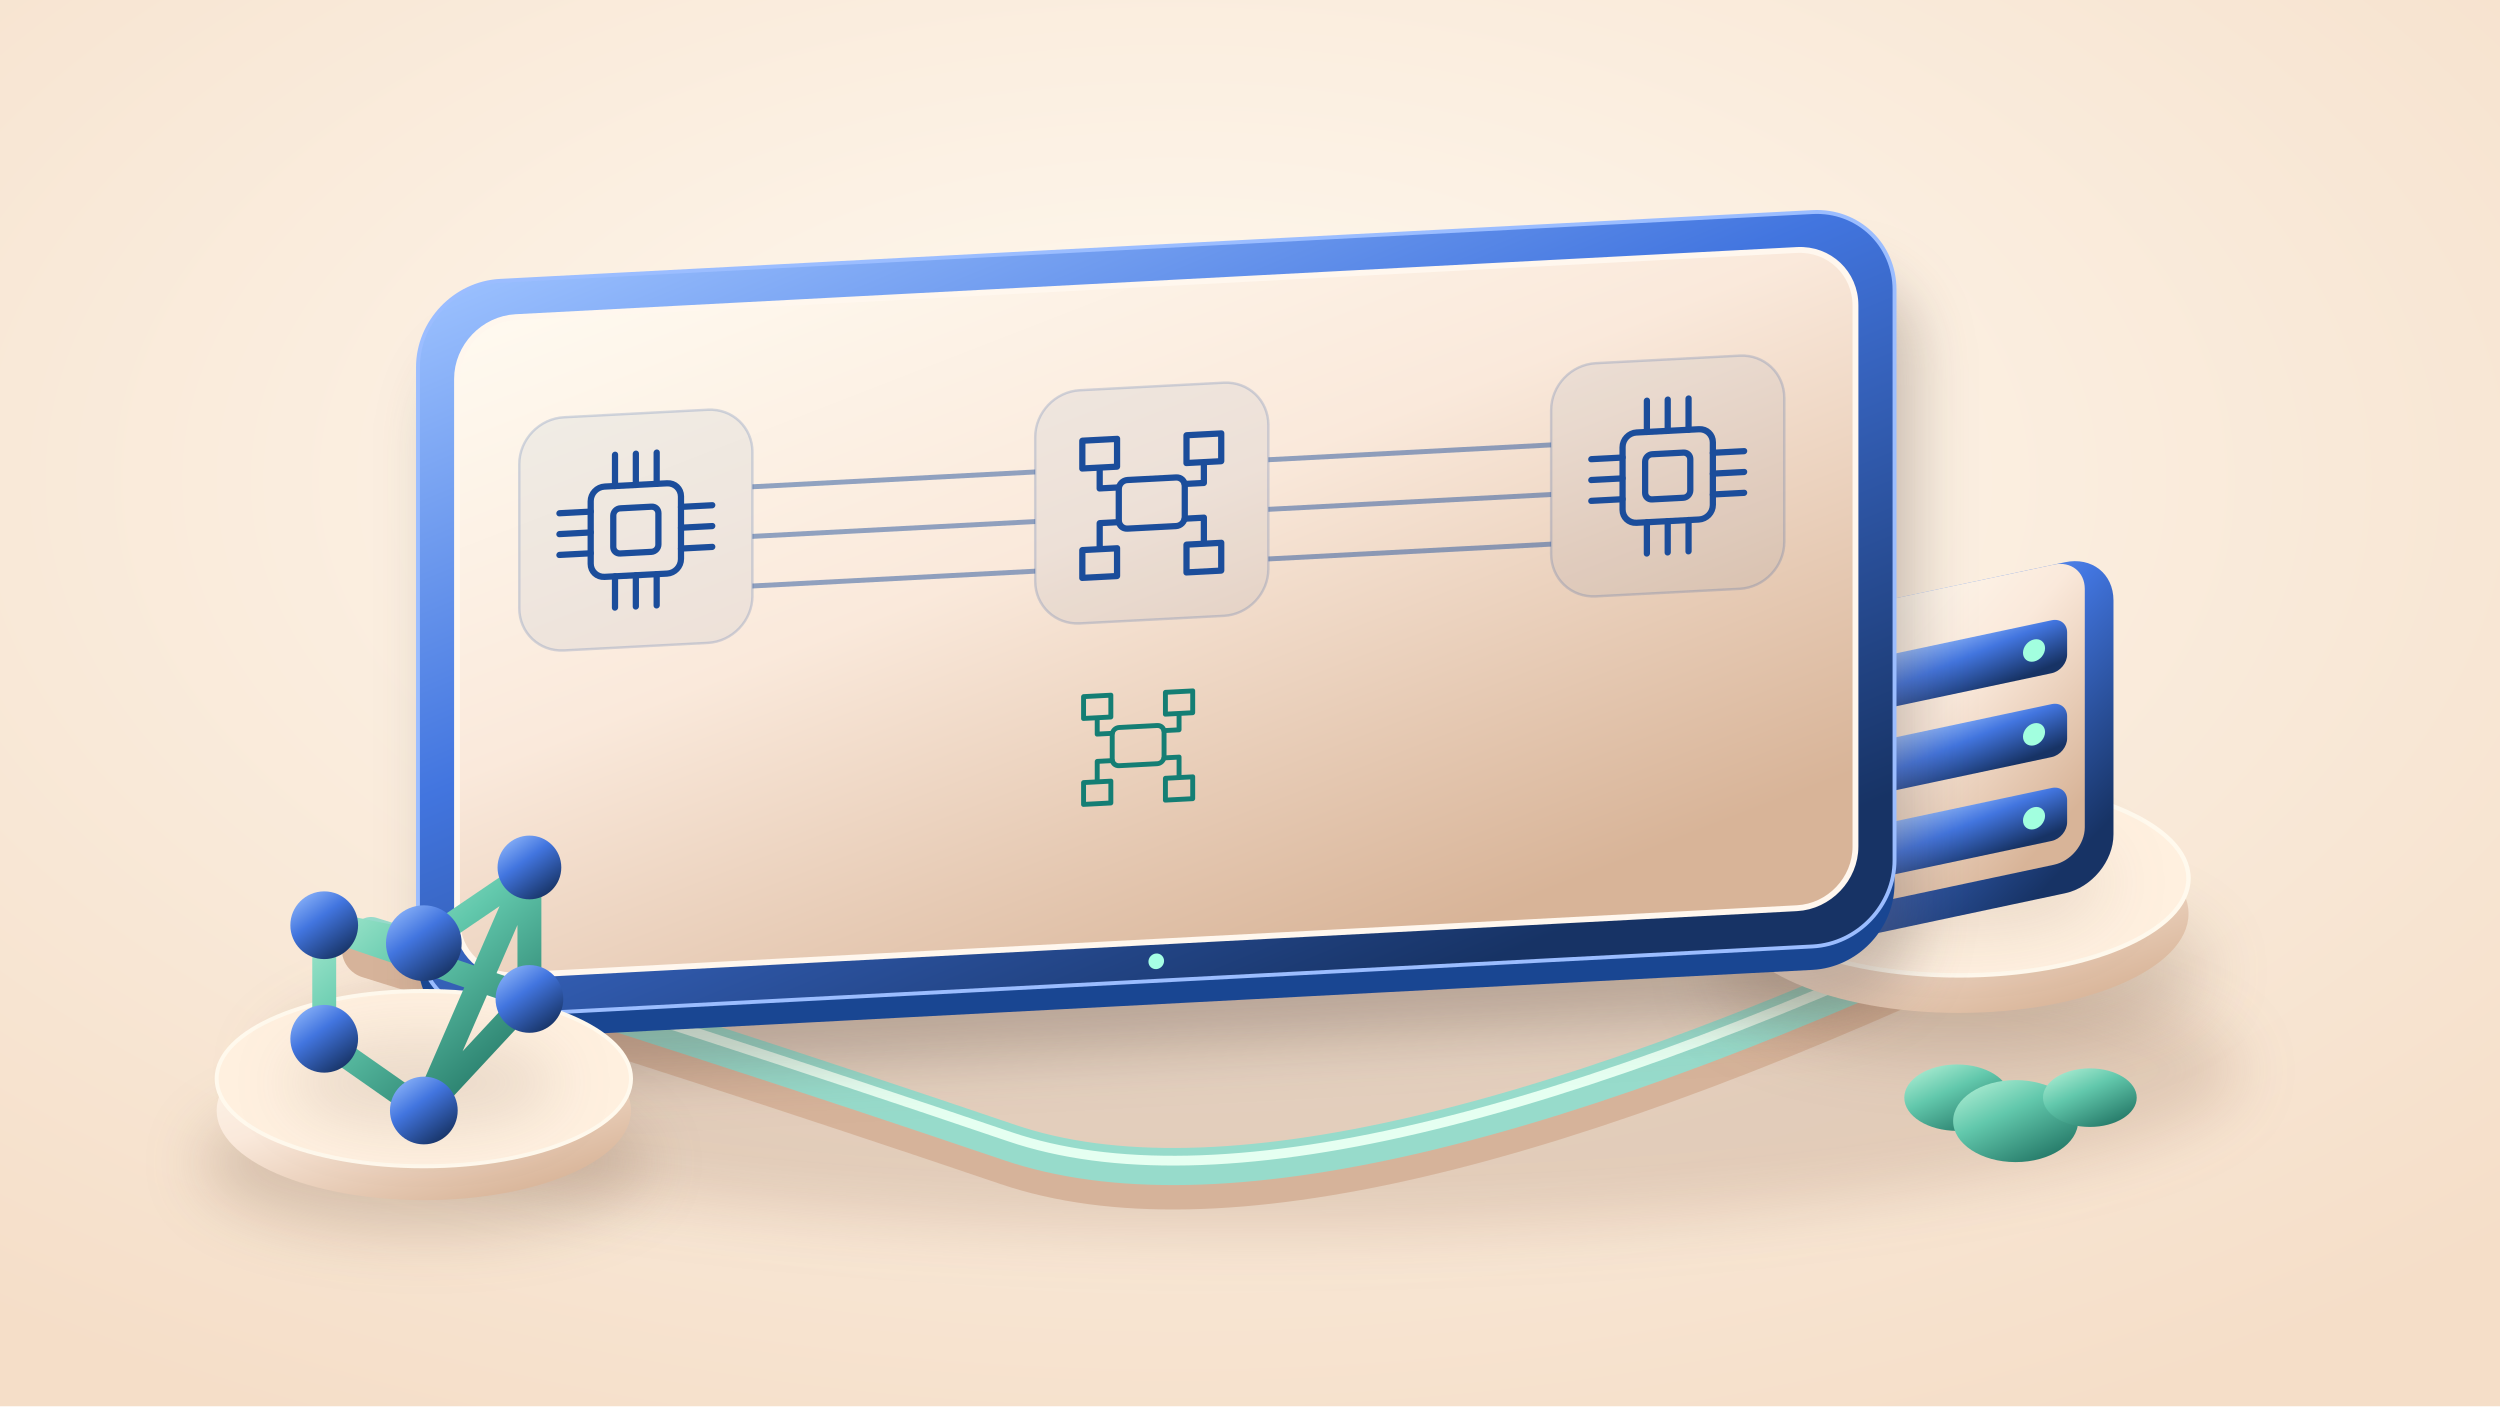
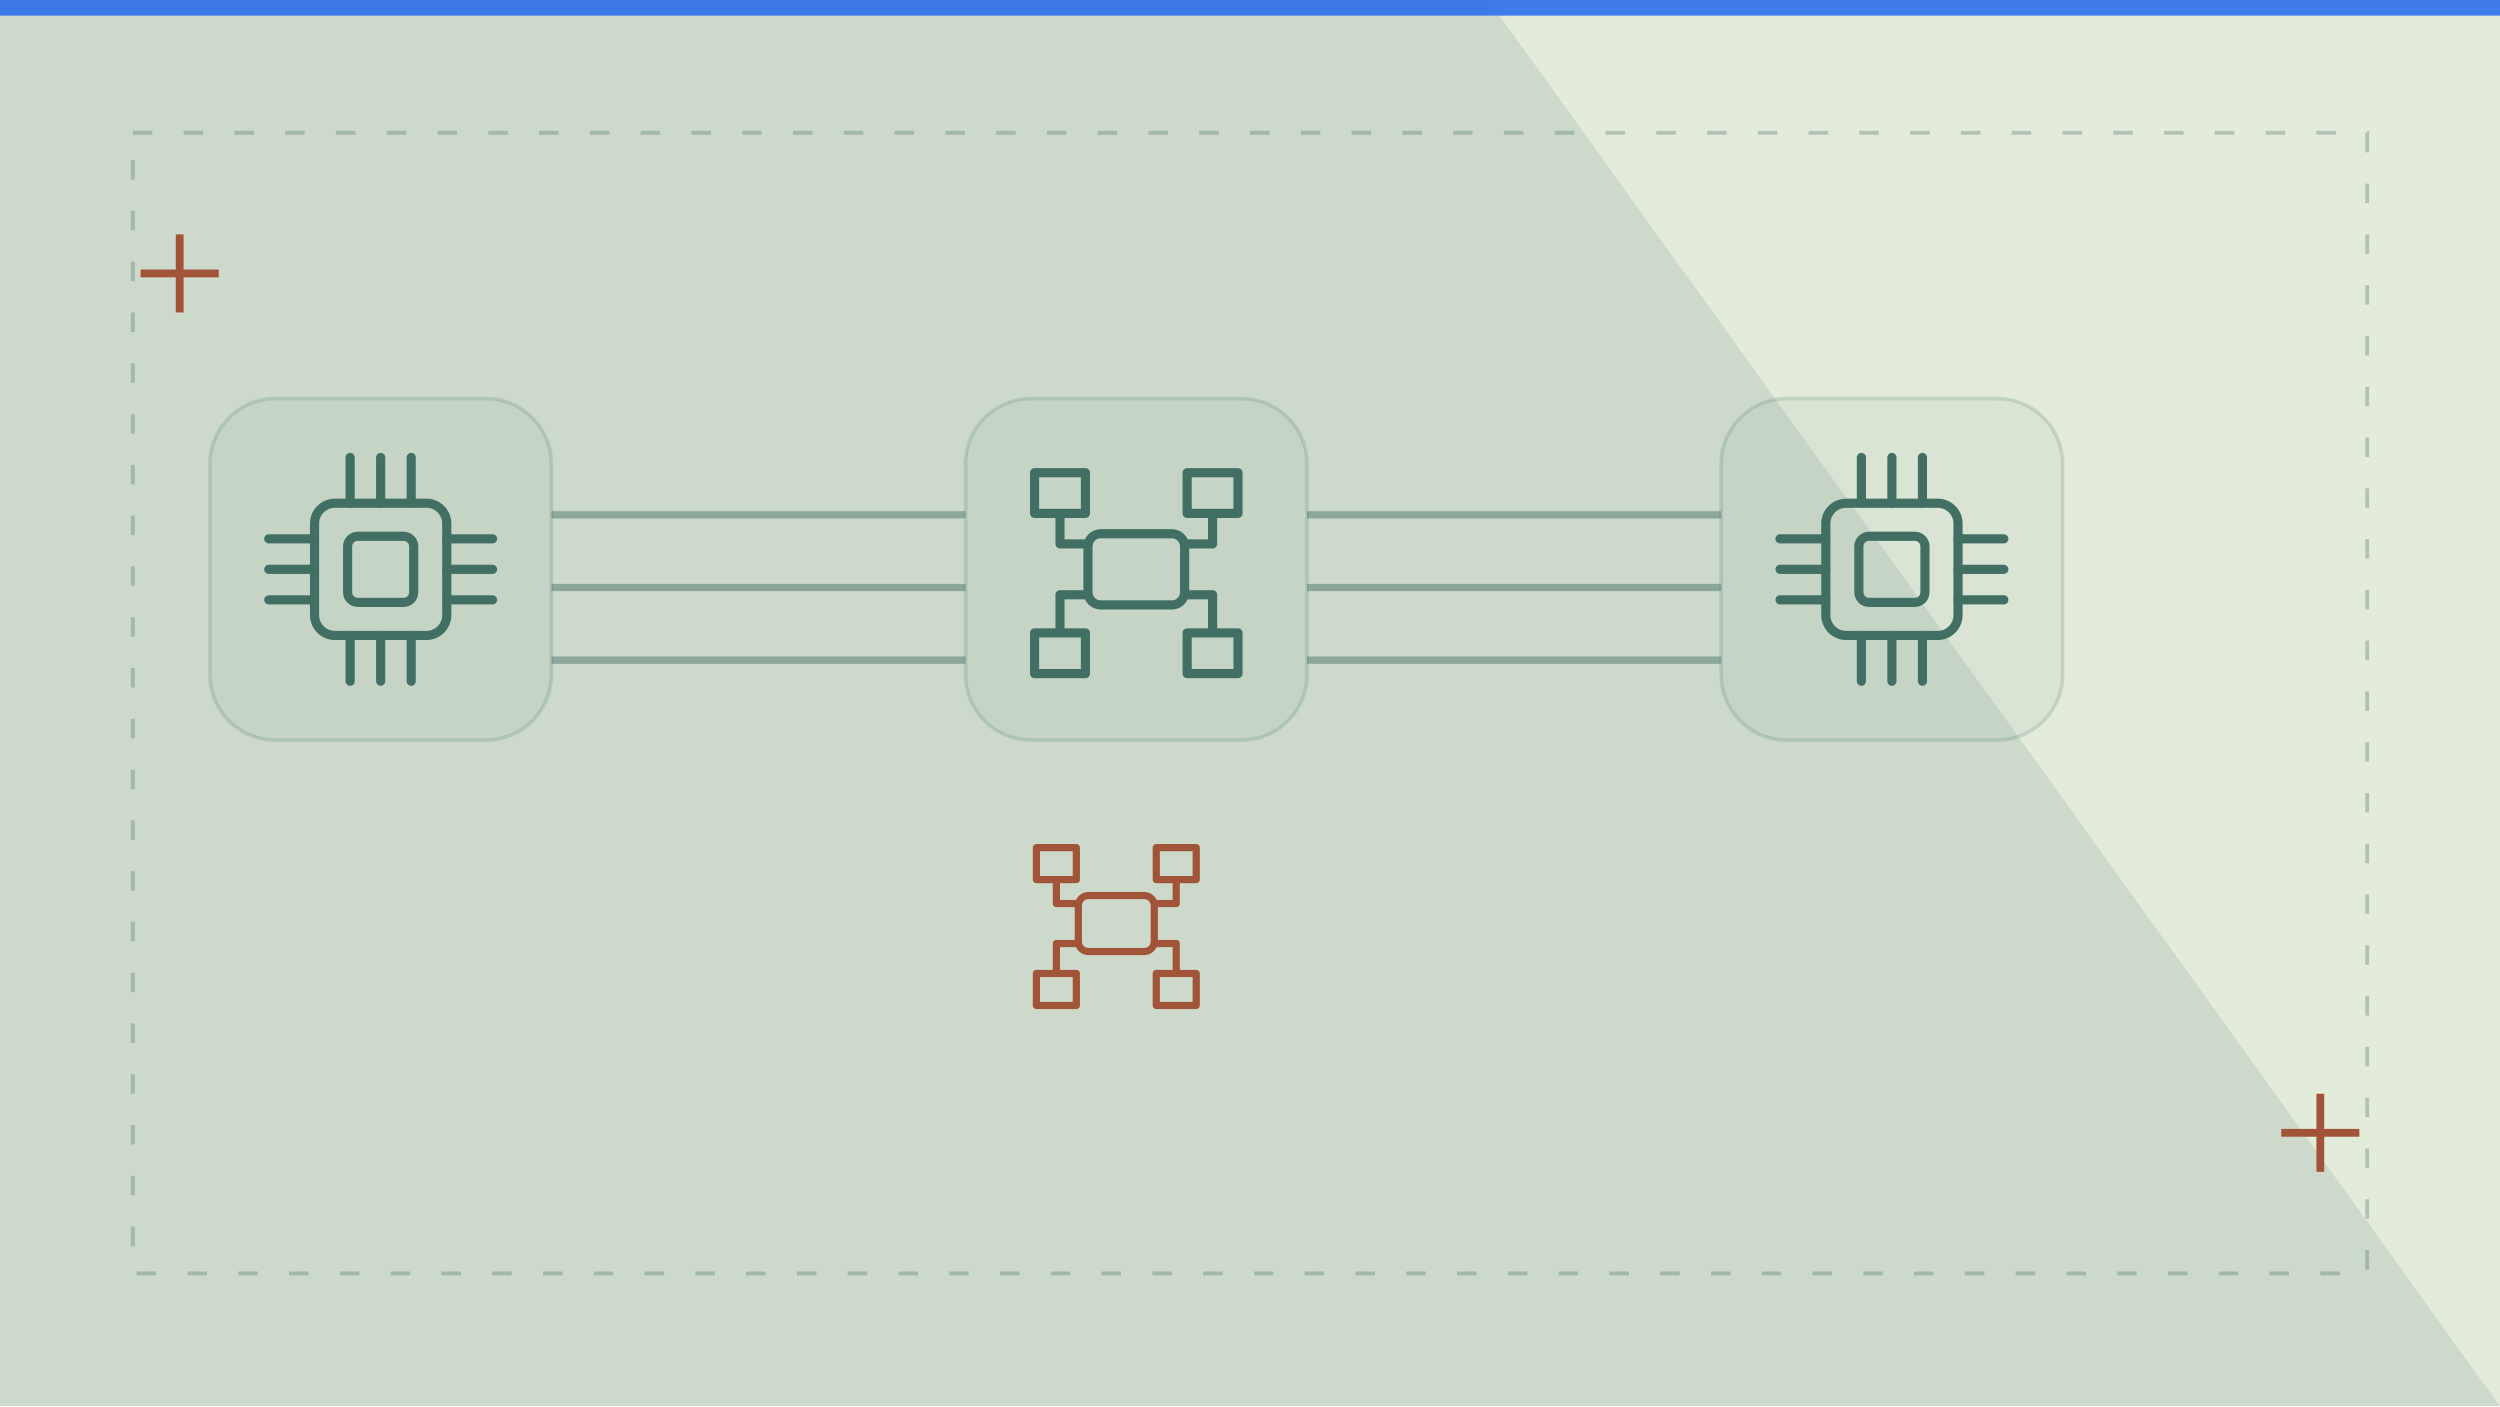
- <svg xmlns="http://www.w3.org/2000/svg" width="1280" height="720" viewBox="0 0 1280 720" preserveAspectRatio="xMidYMid slice">
+ <svg xmlns="http://www.w3.org/2000/svg" viewBox="0 0 1280 720" width="1280" height="720" role="img" aria-label="Conceptual illustration for AI Training Cluster Networking: Architecture for Large-Scale Model Training: Ethernet, InfiniBand, RDMA." preserveAspectRatio="xMidYMid meet" data-article-art="ai-training-cluster-networking" data-art-scene="fabric" data-composition="drafting-board">
  <defs>
-     <linearGradient id="blue" x2="0.72" y2="1">
-       <stop stop-color="#9dc2ff" />
-       <stop offset=".46" stop-color="#4275df" />
-       <stop offset="1" stop-color="#173365" />
-     </linearGradient>
-     <linearGradient id="mint" x2="0.72" y2="1">
-       <stop stop-color="#bbf4da" />
-       <stop offset=".46" stop-color="#62c8ac" />
-       <stop offset="1" stop-color="#257968" />
-     </linearGradient>
-     <linearGradient id="gold" x2="0.72" y2="1">
-       <stop stop-color="#fff0a8" />
-       <stop offset=".46" stop-color="#ffc84d" />
-       <stop offset="1" stop-color="#b7771b" />
-     </linearGradient>
-     <linearGradient id="cream" x2="0.72" y2="1">
-       <stop stop-color="#fffaf0" />
-       <stop offset=".46" stop-color="#fae9db" />
-       <stop offset="1" stop-color="#d8b498" />
-     </linearGradient>
-     <radialGradient id="paper" cx=".47" cy=".34" r=".76">
-       <stop stop-color="#fffaf1" />
-       <stop offset="1" stop-color="#f5dec8" />
-     </radialGradient>
-     <filter id="blur" x="-.4" y="-.8" width="1.8" height="2.6">
-       <feGaussianBlur stdDeviation="15" />
-     </filter>
+     <clipPath id="cpcover-ai-training-cluster-networking">
+       <rect width="1280" height="720" />
+     </clipPath>
  </defs>
-   <rect width="1280" height="720" fill="url(#paper)" />
-   <ellipse cx="642" cy="548" rx="505" ry="82" fill="#80523a" opacity=".18" filter="url(#blur)" />
-   <path d="M190 486Q361 539 517 592T1042 469" fill="none" stroke="#d6b39a" stroke-width="30" stroke-linecap="round" />
-   <path d="M190 479Q361 532 517 585T1042 462" fill="none" stroke="#97dbcb" stroke-width="19" stroke-linecap="round" />
-   <path d="M190 476Q361 529 517 582T1042 459" fill="none" stroke="#e5fff1" stroke-width="5" stroke-linecap="round" />
-   <g transform="translate(1003 435) scale(1.13)">
-     <ellipse cy="55" rx="112" ry="35" fill="#71523e" opacity=".24" filter="url(#blur)" />
-     <ellipse cy="29" rx="104" ry="45" fill="url(#cream)" />
-     <ellipse cy="13" rx="104" ry="44" fill="#fff0df" stroke="#fff9ed" stroke-width="2" />
-     <ellipse rx="68" ry="23" cy="15" fill="#7f6559" opacity=".16" filter="url(#blur)" />
-     <g transform="skewY(-12)">
-       <rect x="-59" y="-120" width="129" height="150" rx="22" fill="url(#blue)" />
-       <rect x="-50" y="-120" width="107" height="136" rx="14" fill="url(#cream)" />
-       <rect x="-39" y="-95" width="88" height="24" rx="7" fill="url(#blue)" />
-       <circle cx="34" cy="-83" r="5" fill="#a2ffdf" />
-       <rect x="-39" y="-57" width="88" height="24" rx="7" fill="url(#blue)" />
-       <circle cx="34" cy="-45" r="5" fill="#a2ffdf" />
-       <rect x="-39" y="-19" width="88" height="24" rx="7" fill="url(#blue)" />
-       <circle cx="34" cy="-7" r="5" fill="#a2ffdf" />
-     </g>
-   </g>
-   <g transform="translate(214 146) skewY(-3)">
-     <rect x="10" y="33" width="756" height="376" rx="42" fill="#54433a" opacity=".30" filter="url(#blur)" />
-     <rect x="0" y="12" width="756" height="376" rx="42" fill="#194692" />
-     <rect width="756" height="376" rx="42" fill="url(#blue)" stroke="#9bbdff" stroke-width="2" />
-     <rect x="20" y="19" width="716" height="337" rx="30" fill="url(#cream)" stroke="#fff7ee" stroke-width="3" />
-     <g transform="translate(29 36) scale(1.27)">
-       <rect x="18" y="28" width="94" height="94" rx="18" fill="#1b4d9b" fill-opacity=".055" stroke="#1b4d9b" stroke-opacity=".18" />
-       <g transform="translate(30 40) scale(0.7)">
-         <g fill="none" stroke="#1b4d9b" stroke-width="3.6" stroke-linecap="round" stroke-linejoin="round">
-           <rect x="24" y="24" width="52" height="52" rx="8" />
-           <path d="M38 6v18m12-18v18M62 6v18M38 76v18m12-18v18m12-18v18M6 38h18M6 50h18M6 62h18m52-24h18M76 50h18M76 62h18" />
-           <rect x="37" y="37" width="26" height="26" rx="4" />
+   <g clip-path="url(#cpcover-ai-training-cluster-networking)">
+     <rect width="1280" height="720" fill="#e3ebdb" />
+     <g transform="translate(0 0) scale(2)">
+       <path d="M0 0H381L640 360H0Z" fill="#426f64" opacity=".14" />
+       <path d="M34 34h572v292H34z" fill="none" stroke="#426f64" stroke-opacity=".32" stroke-dasharray="5 8" />
+       <path d="M36 70h20m-10-10v20M584 290h20m-10-10v20" stroke="#a25438" stroke-width="2" />
+       <path d="M0 0h640v4H0z" fill="#2f6fed" opacity=".9" />
+       <g transform="translate(37 76) scale(0.93)">
+         <rect x="18" y="28" width="94" height="94" rx="18" fill="#426f64" fill-opacity=".055" stroke="#426f64" stroke-opacity=".18" />
+         <g transform="translate(30 40) scale(0.7)">
+           <g fill="none" stroke="#426f64" stroke-width="3.6" stroke-linecap="round" stroke-linejoin="round">
+             <rect x="24" y="24" width="52" height="52" rx="8" />
+             <path d="M38 6v18m12-18v18M62 6v18M38 76v18m12-18v18m12-18v18M6 38h18M6 50h18M6 62h18m52-24h18M76 50h18M76 62h18" />
+             <rect x="37" y="37" width="26" height="26" rx="4" />
+           </g>
        </g>
-       </g>
-       <rect x="226" y="28" width="94" height="94" rx="18" fill="#1b4d9b" fill-opacity=".055" stroke="#1b4d9b" stroke-opacity=".18" />
-       <g transform="translate(238 40) scale(0.7)">
-         <g fill="none" stroke="#1b4d9b" stroke-width="3.6" stroke-linecap="round" stroke-linejoin="round">
-           <rect x="31" y="36" width="38" height="28" rx="5" />
-           <path d="M10 12h20v16H10zM70 12h20v16H70zM10 75h20v16H10zM70 75h20v16H70zM20 28v12h11m38 0h11V28M20 75V60h11m38 0h11v15" />
+         <rect x="226" y="28" width="94" height="94" rx="18" fill="#426f64" fill-opacity=".055" stroke="#426f64" stroke-opacity=".18" />
+         <g transform="translate(238 40) scale(0.7)">
+           <g fill="none" stroke="#426f64" stroke-width="3.6" stroke-linecap="round" stroke-linejoin="round">
+             <rect x="31" y="36" width="38" height="28" rx="5" />
+             <path d="M10 12h20v16H10zM70 12h20v16H70zM10 75h20v16H10zM70 75h20v16H70zM20 28v12h11m38 0h11V28M20 75V60h11m38 0h11v15" />
+           </g>
        </g>
-       </g>
-       <rect x="434" y="28" width="94" height="94" rx="18" fill="#1b4d9b" fill-opacity=".055" stroke="#1b4d9b" stroke-opacity=".18" />
-       <g transform="translate(446 40) scale(0.7)">
-         <g fill="none" stroke="#1b4d9b" stroke-width="3.6" stroke-linecap="round" stroke-linejoin="round">
-           <rect x="24" y="24" width="52" height="52" rx="8" />
-           <path d="M38 6v18m12-18v18M62 6v18M38 76v18m12-18v18m12-18v18M6 38h18M6 50h18M6 62h18m52-24h18M76 50h18M76 62h18" />
-           <rect x="37" y="37" width="26" height="26" rx="4" />
+         <rect x="434" y="28" width="94" height="94" rx="18" fill="#426f64" fill-opacity=".055" stroke="#426f64" stroke-opacity=".18" />
+         <g transform="translate(446 40) scale(0.7)">
+           <g fill="none" stroke="#426f64" stroke-width="3.6" stroke-linecap="round" stroke-linejoin="round">
+             <rect x="24" y="24" width="52" height="52" rx="8" />
+             <path d="M38 6v18m12-18v18M62 6v18M38 76v18m12-18v18m12-18v18M6 38h18M6 50h18M6 62h18m52-24h18M76 50h18M76 62h18" />
+             <rect x="37" y="37" width="26" height="26" rx="4" />
+           </g>
        </g>
-       </g>
-       <path d="M112 60L226 60" stroke="#1b4d9b" stroke-width="2" opacity=".48" fill="none" />
-       <path d="M320 60L434 60" stroke="#1b4d9b" stroke-width="2" opacity=".48" fill="none" />
-       <path d="M112 80L226 80" stroke="#1b4d9b" stroke-width="2" opacity=".48" fill="none" />
-       <path d="M320 80L434 80" stroke="#1b4d9b" stroke-width="2" opacity=".48" fill="none" />
-       <path d="M112 100L226 100" stroke="#1b4d9b" stroke-width="2" opacity=".48" fill="none" />
-       <path d="M320 100L434 100" stroke="#1b4d9b" stroke-width="2" opacity=".48" fill="none" />
-       <g transform="translate(240 145) scale(0.55)">
-         <g fill="none" stroke="#147e74" stroke-width="3.6" stroke-linecap="round" stroke-linejoin="round">
-           <rect x="31" y="36" width="38" height="28" rx="5" />
-           <path d="M10 12h20v16H10zM70 12h20v16H70zM10 75h20v16H10zM70 75h20v16H70zM20 28v12h11m38 0h11V28M20 75V60h11m38 0h11v15" />
+         <path d="M112 60L226 60" stroke="#426f64" stroke-width="2" opacity=".48" fill="none" />
+         <path d="M320 60L434 60" stroke="#426f64" stroke-width="2" opacity=".48" fill="none" />
+         <path d="M112 80L226 80" stroke="#426f64" stroke-width="2" opacity=".48" fill="none" />
+         <path d="M320 80L434 80" stroke="#426f64" stroke-width="2" opacity=".48" fill="none" />
+         <path d="M112 100L226 100" stroke="#426f64" stroke-width="2" opacity=".48" fill="none" />
+         <path d="M320 100L434 100" stroke="#426f64" stroke-width="2" opacity=".48" fill="none" />
+         <g transform="translate(240 145) scale(0.55)">
+           <g fill="none" stroke="#a25438" stroke-width="3.6" stroke-linecap="round" stroke-linejoin="round">
+             <rect x="31" y="36" width="38" height="28" rx="5" />
+             <path d="M10 12h20v16H10zM70 12h20v16H70zM10 75h20v16H10zM70 75h20v16H70zM20 28v12h11m38 0h11V28M20 75V60h11m38 0h11v15" />
+           </g>
        </g>
      </g>
    </g>
-     <circle cx="378" cy="366" r="4" fill="#a6ffe4" />
-   </g>
-   <g transform="translate(217 539) scale(1.02)">
-     <ellipse cy="55" rx="112" ry="35" fill="#71523e" opacity=".24" filter="url(#blur)" />
-     <ellipse cy="29" rx="104" ry="45" fill="url(#cream)" />
-     <ellipse cy="13" rx="104" ry="44" fill="#fff0df" stroke="#fff9ed" stroke-width="2" />
-     <ellipse rx="68" ry="23" cy="15" fill="#7f6559" opacity=".16" filter="url(#blur)" />
-     <g fill="none" stroke="url(#mint)" stroke-width="12">
-       <path d="M0-55l53-36v63l-53 57-50-35v-59z M-50-63l103 35M53-93L0 29" />
-     </g>
-     <g fill="url(#blue)">
-       <circle cy="-55" r="19" />
-       <circle cx="53" cy="-93" r="16" />
-       <circle cx="53" cy="-27" r="17" />
-       <circle cy="29" r="17" />
-       <circle cx="-50" cy="-64" r="17" />
-       <circle cx="-50" cy="-7" r="17" />
-     </g>
-   </g>
-   <g fill="url(#mint)">
-     <ellipse cx="1002" cy="562" rx="27" ry="17" />
-     <ellipse cx="1032" cy="574" rx="32" ry="21" />
-     <ellipse cx="1070" cy="562" rx="24" ry="15" />
  </g>
</svg>
